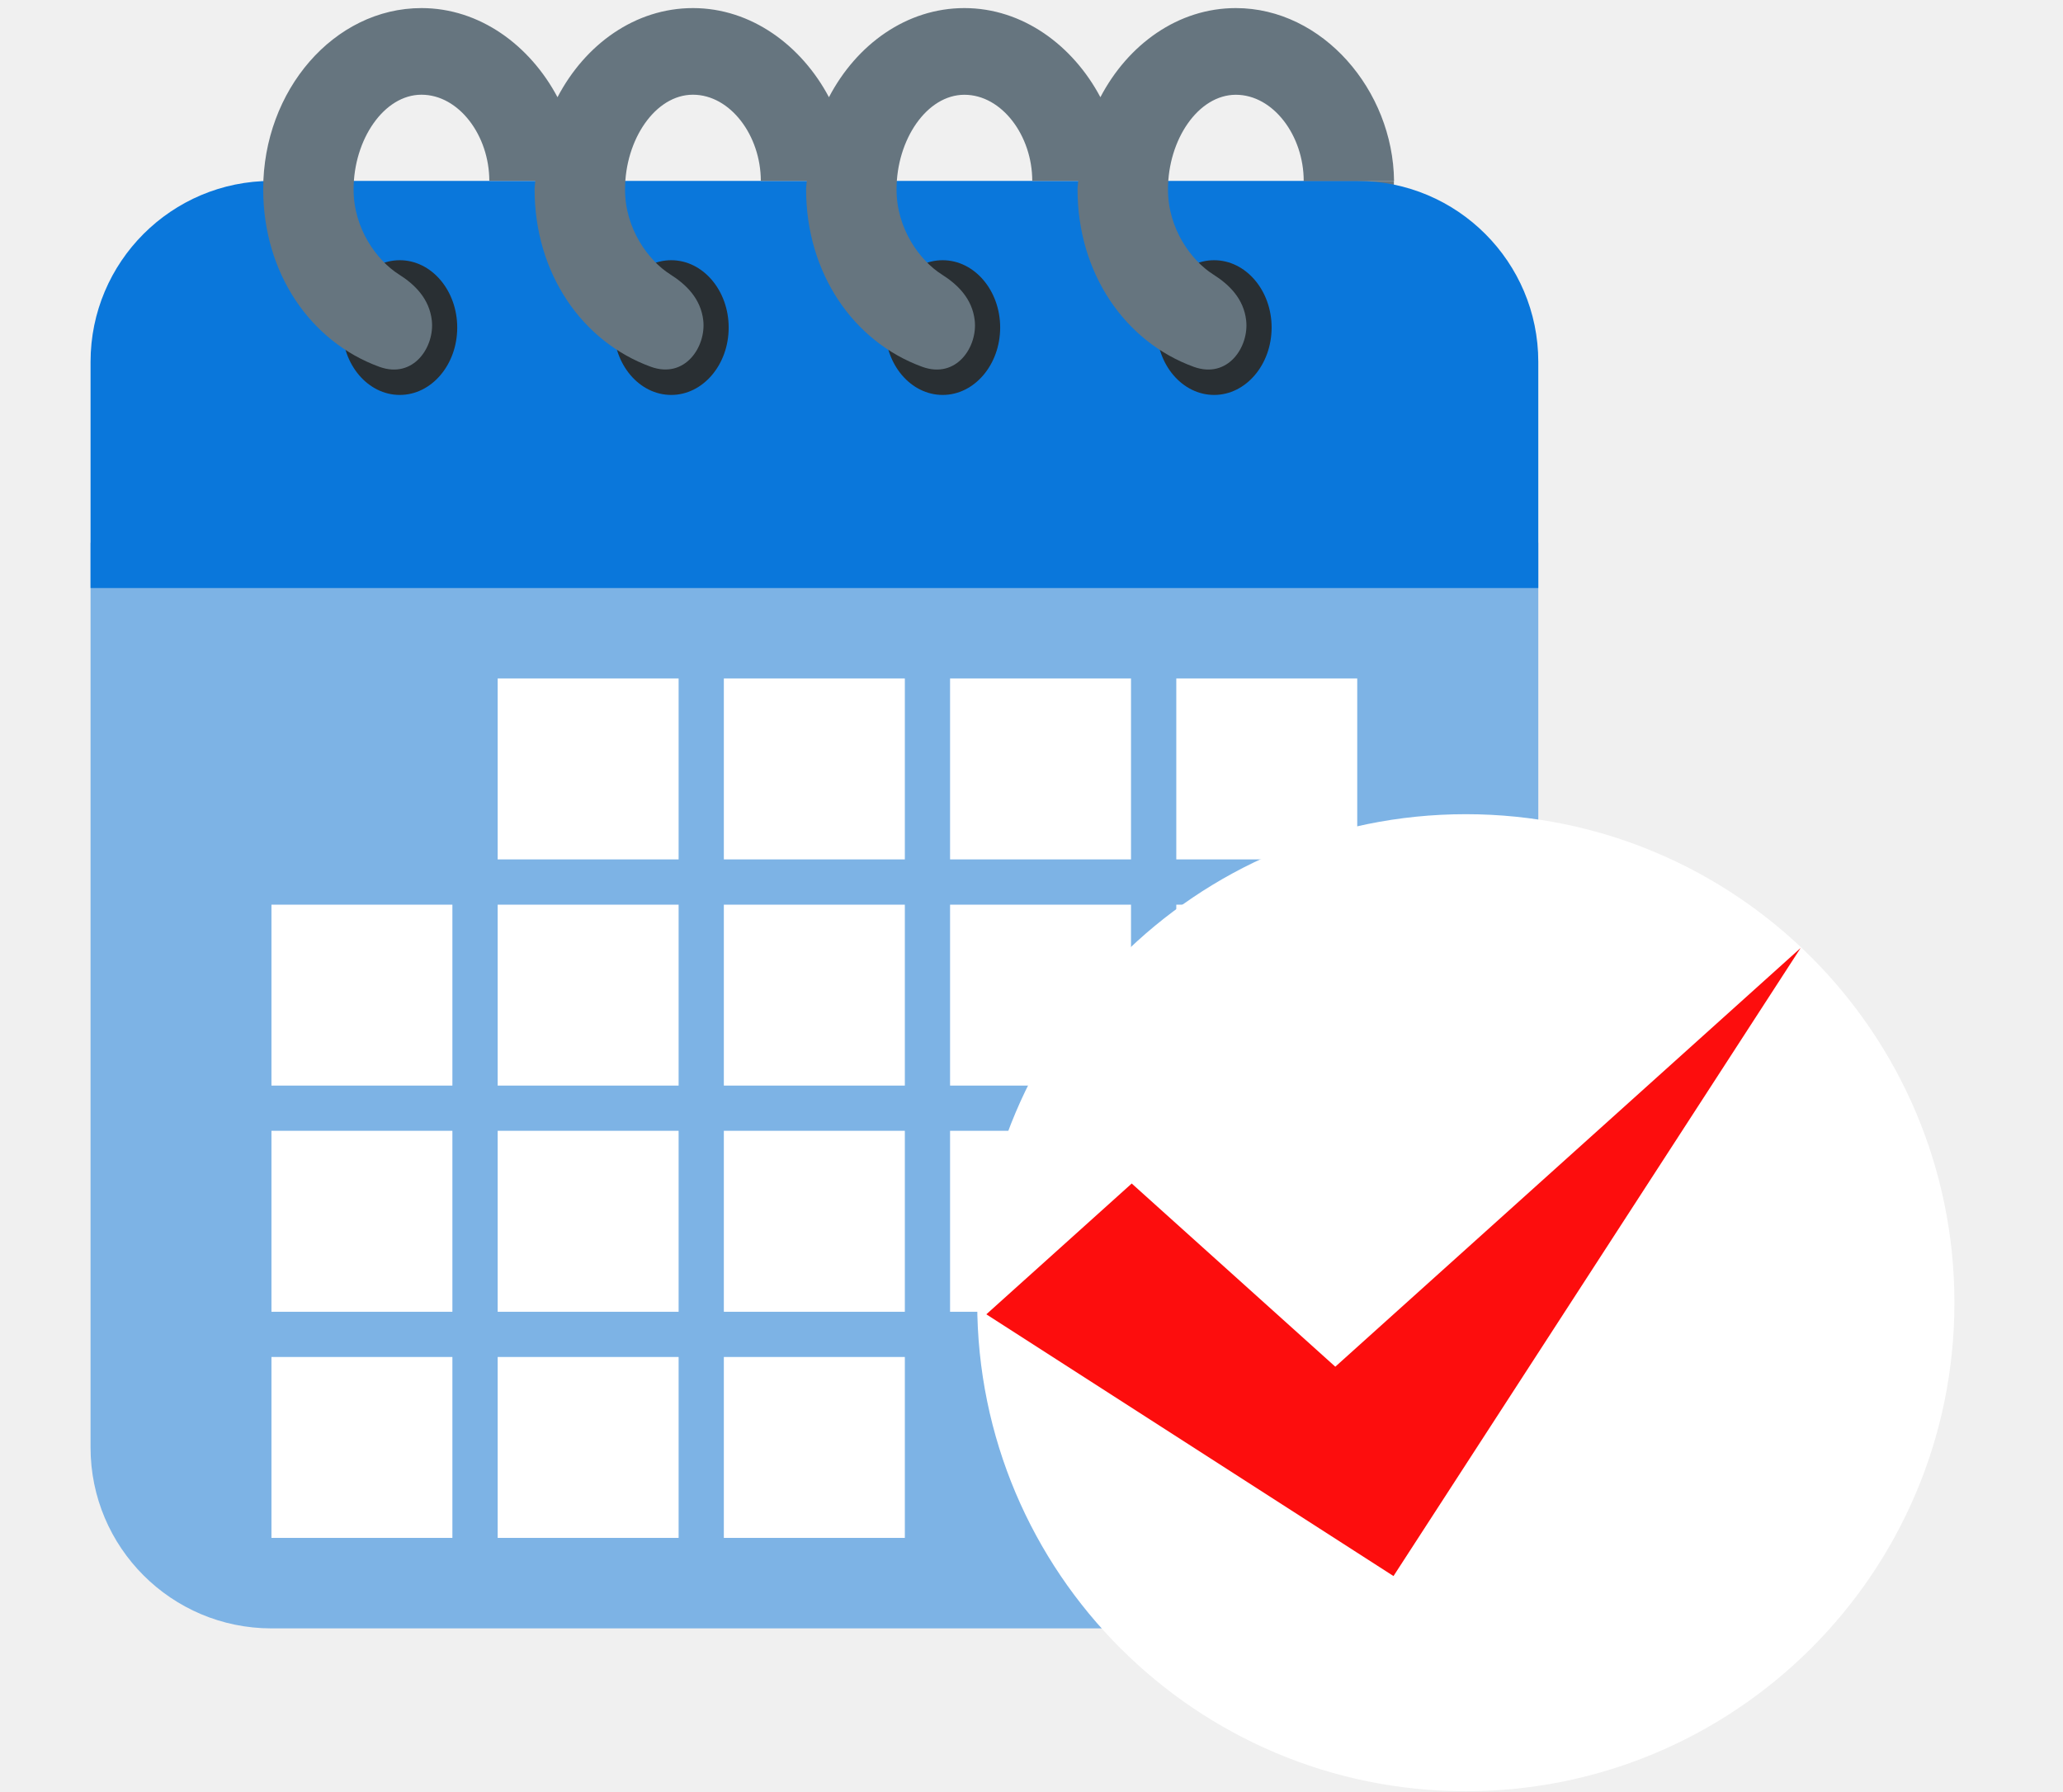
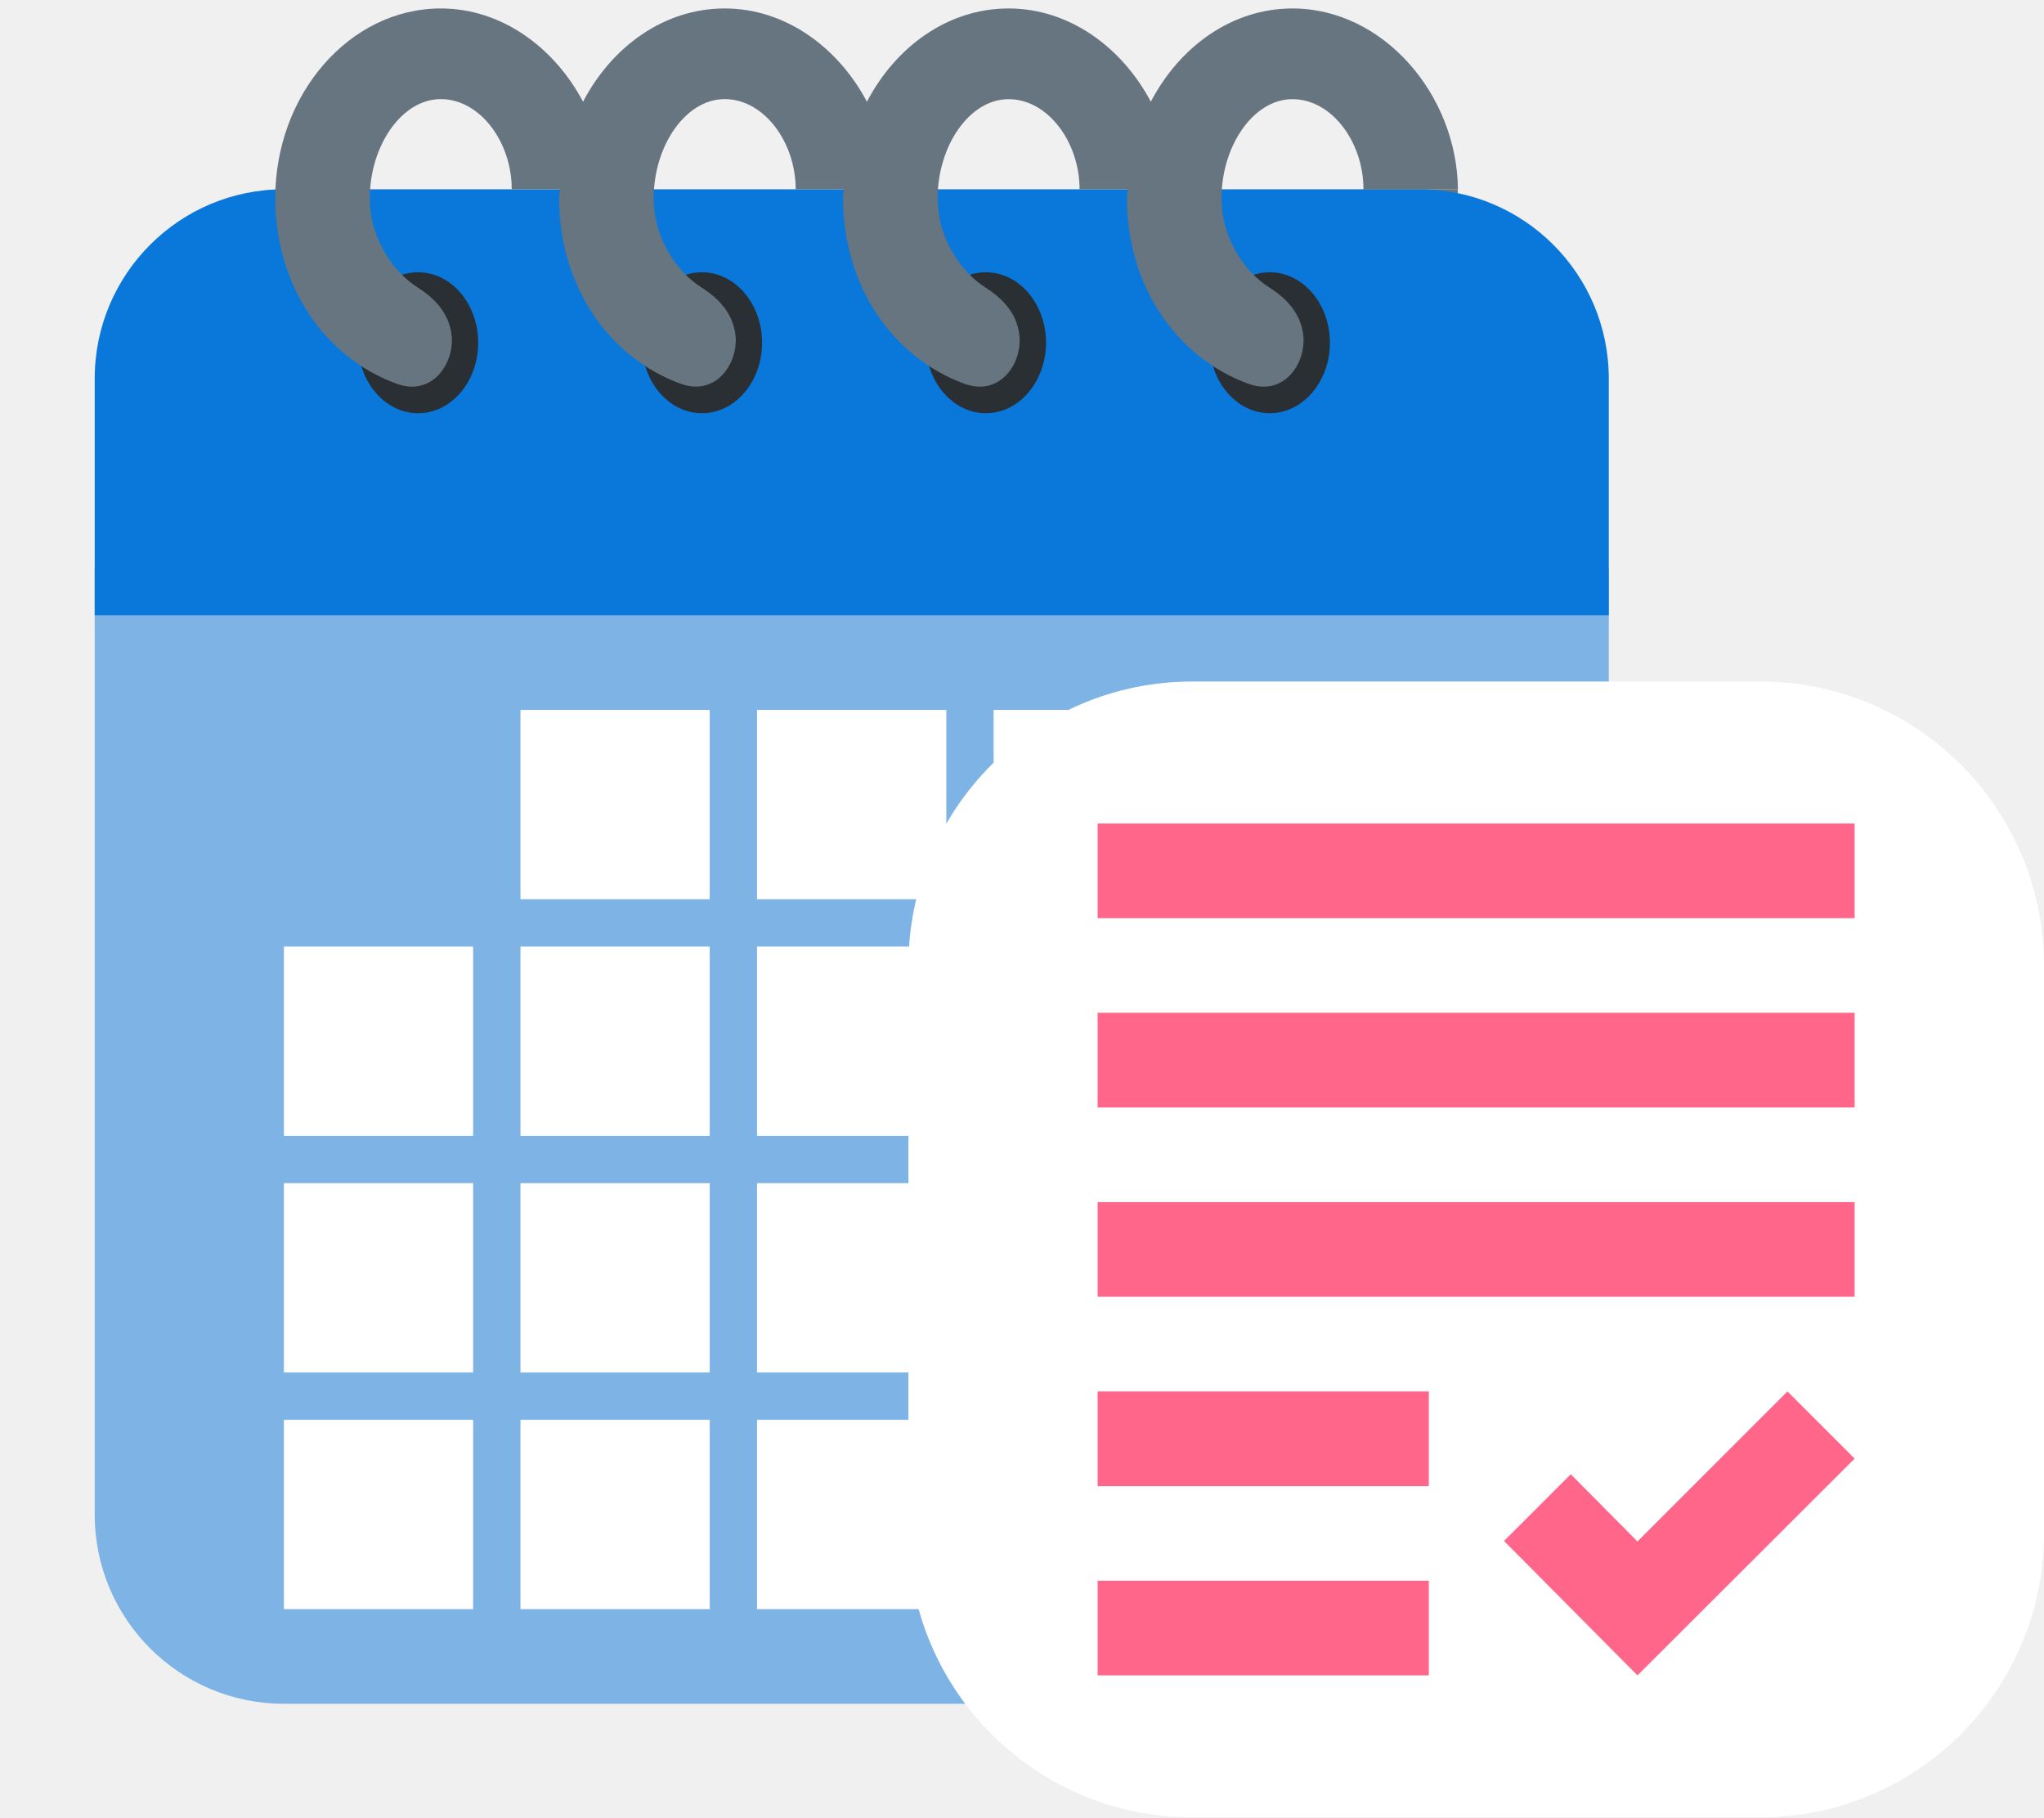
- <svg xmlns="http://www.w3.org/2000/svg" width="38" height="33" viewBox="0 0 38 33" fill="none">
+ <svg xmlns="http://www.w3.org/2000/svg" width="36" height="32" viewBox="0 0 36 32" fill="none">
  <path d="M24.012 3.333H25.675V4.167H24.012V3.333Z" fill="#66757F" />
  <path d="M1.668 10V26.667C1.668 28.508 3.16 30 5.001 30H25.001C26.842 30 28.335 28.508 28.335 26.667V10H1.668Z" fill="#0A77DB" fill-opacity="0.5" />
  <path d="M25.001 3.333H5.001C3.16 3.333 1.668 4.826 1.668 6.667V10.834H28.335V6.667C28.335 4.826 26.842 3.333 25.001 3.333Z" fill="#0A77DB" />
  <path d="M7.364 7.276C6.779 7.276 6.305 6.721 6.305 6.035C6.305 5.35 6.779 4.794 7.364 4.794C7.948 4.794 8.422 5.35 8.422 6.035C8.422 6.72 7.948 7.276 7.364 7.276ZM12.364 7.276C11.779 7.276 11.305 6.721 11.305 6.035C11.305 5.35 11.779 4.794 12.364 4.794C12.948 4.794 13.422 5.35 13.422 6.035C13.422 6.72 12.948 7.276 12.364 7.276ZM17.364 7.276C16.779 7.276 16.305 6.721 16.305 6.035C16.305 5.35 16.779 4.794 17.364 4.794C17.948 4.794 18.423 5.35 18.423 6.035C18.422 6.72 17.948 7.276 17.364 7.276ZM22.364 7.276C21.779 7.276 21.305 6.721 21.305 6.035C21.305 5.35 21.779 4.794 22.364 4.794C22.948 4.794 23.423 5.35 23.423 6.035C23.422 6.72 22.948 7.276 22.364 7.276Z" fill="#292F33" />
  <path d="M22.764 0.149C21.7 0.149 20.779 0.817 20.269 1.791C19.764 0.838 18.838 0.149 17.764 0.149C16.7 0.149 15.778 0.817 15.269 1.791C14.764 0.838 13.838 0.149 12.764 0.149C11.7 0.149 10.778 0.817 10.269 1.791C9.764 0.838 8.838 0.149 7.764 0.149C6.153 0.149 4.848 1.665 4.848 3.486C4.848 5.031 5.718 6.296 6.988 6.758C7.621 6.987 8.008 6.386 7.954 5.903C7.908 5.503 7.643 5.242 7.347 5.055C6.943 4.799 6.513 4.215 6.513 3.491C6.513 2.571 7.073 1.745 7.763 1.745C8.454 1.745 9.013 2.499 9.013 3.332H9.86C9.858 3.384 9.847 3.433 9.847 3.486C9.847 5.031 10.718 6.295 11.988 6.757C12.62 6.986 13.008 6.385 12.954 5.902C12.908 5.503 12.642 5.242 12.346 5.055C11.942 4.799 11.513 4.215 11.513 3.491C11.513 2.571 12.072 1.745 12.763 1.745C13.454 1.745 14.014 2.5 14.014 3.333H14.861C14.858 3.385 14.848 3.434 14.848 3.486C14.848 5.031 15.719 6.296 16.988 6.758C17.621 6.987 18.009 6.386 17.954 5.903C17.909 5.504 17.643 5.243 17.347 5.056C16.943 4.8 16.514 4.216 16.514 3.491C16.514 2.571 17.073 1.746 17.764 1.746C18.454 1.746 19.014 2.5 19.014 3.333H19.861C19.858 3.385 19.848 3.434 19.848 3.486C19.848 5.031 20.718 6.296 21.988 6.758C22.621 6.987 23.009 6.386 22.954 5.903C22.909 5.504 22.643 5.243 22.347 5.056C21.943 4.8 21.514 4.216 21.514 3.491C21.514 2.571 22.073 1.746 22.764 1.746C23.454 1.746 24.014 2.5 24.014 3.333H25.678C25.66 1.666 24.364 0.149 22.764 0.149Z" fill="#66757F" />
  <path d="M9.167 12.5H12.5V15.833H9.167V12.5ZM13.333 12.5H16.667V15.833H13.333V12.5ZM17.5 12.5H20.833V15.833H17.5V12.5ZM21.667 12.5H25V15.833H21.667V12.5ZM5 16.667H8.333V20H5V16.667ZM9.167 16.667H12.5V20H9.167V16.667ZM13.333 16.667H16.667V20H13.333V16.667ZM17.5 16.667H20.833V20H17.5V16.667ZM21.667 16.667H25V20H21.667V16.667ZM5 20.833H8.333V24.167H5V20.833ZM9.167 20.833H12.5V24.167H9.167V20.833ZM13.333 20.833H16.667V24.167H13.333V20.833ZM17.5 20.833H20.833V24.167H17.5V20.833ZM21.667 20.833H25V24.167H21.667V20.833ZM5 25H8.333V28.333H5V25ZM9.167 25H12.5V28.333H9.167V25ZM13.333 25H16.667V28.333H13.333V25Z" fill="white" />
-   <circle cx="27" cy="24" r="9" fill="white" />
-   <path d="M20.846 21.804L18.168 24.214L25.668 29.036L33.168 17.464L24.596 25.179L20.846 21.804Z" fill="#FD0D0D" />
+   <g clip-path="url(#clip0_9137_25942)">
+     <rect x="16" y="12" width="20" height="20" rx="5" fill="white" />
+     <path d="M19.332 17.833H32.665V19.5H19.332V17.833ZM19.332 22.833H32.665V21.167H19.332V22.833ZM19.332 26.167H25.165V24.5H19.332V26.167ZM19.332 29.5H25.165V27.833H19.332V29.5ZM28.84 27.142L27.665 25.958L26.49 27.133L28.84 29.5L32.665 25.683L31.482 24.5L28.84 27.142ZM19.332 14.5V16.167H32.665V14.5H19.332Z" fill="#FF003D" fill-opacity="0.6" />
+   </g>
+   <defs>
+     <clipPath id="clip0_9137_25942">
+       <rect x="16" y="12" width="20" height="20" rx="5" fill="white" />
+     </clipPath>
+   </defs>
</svg>
